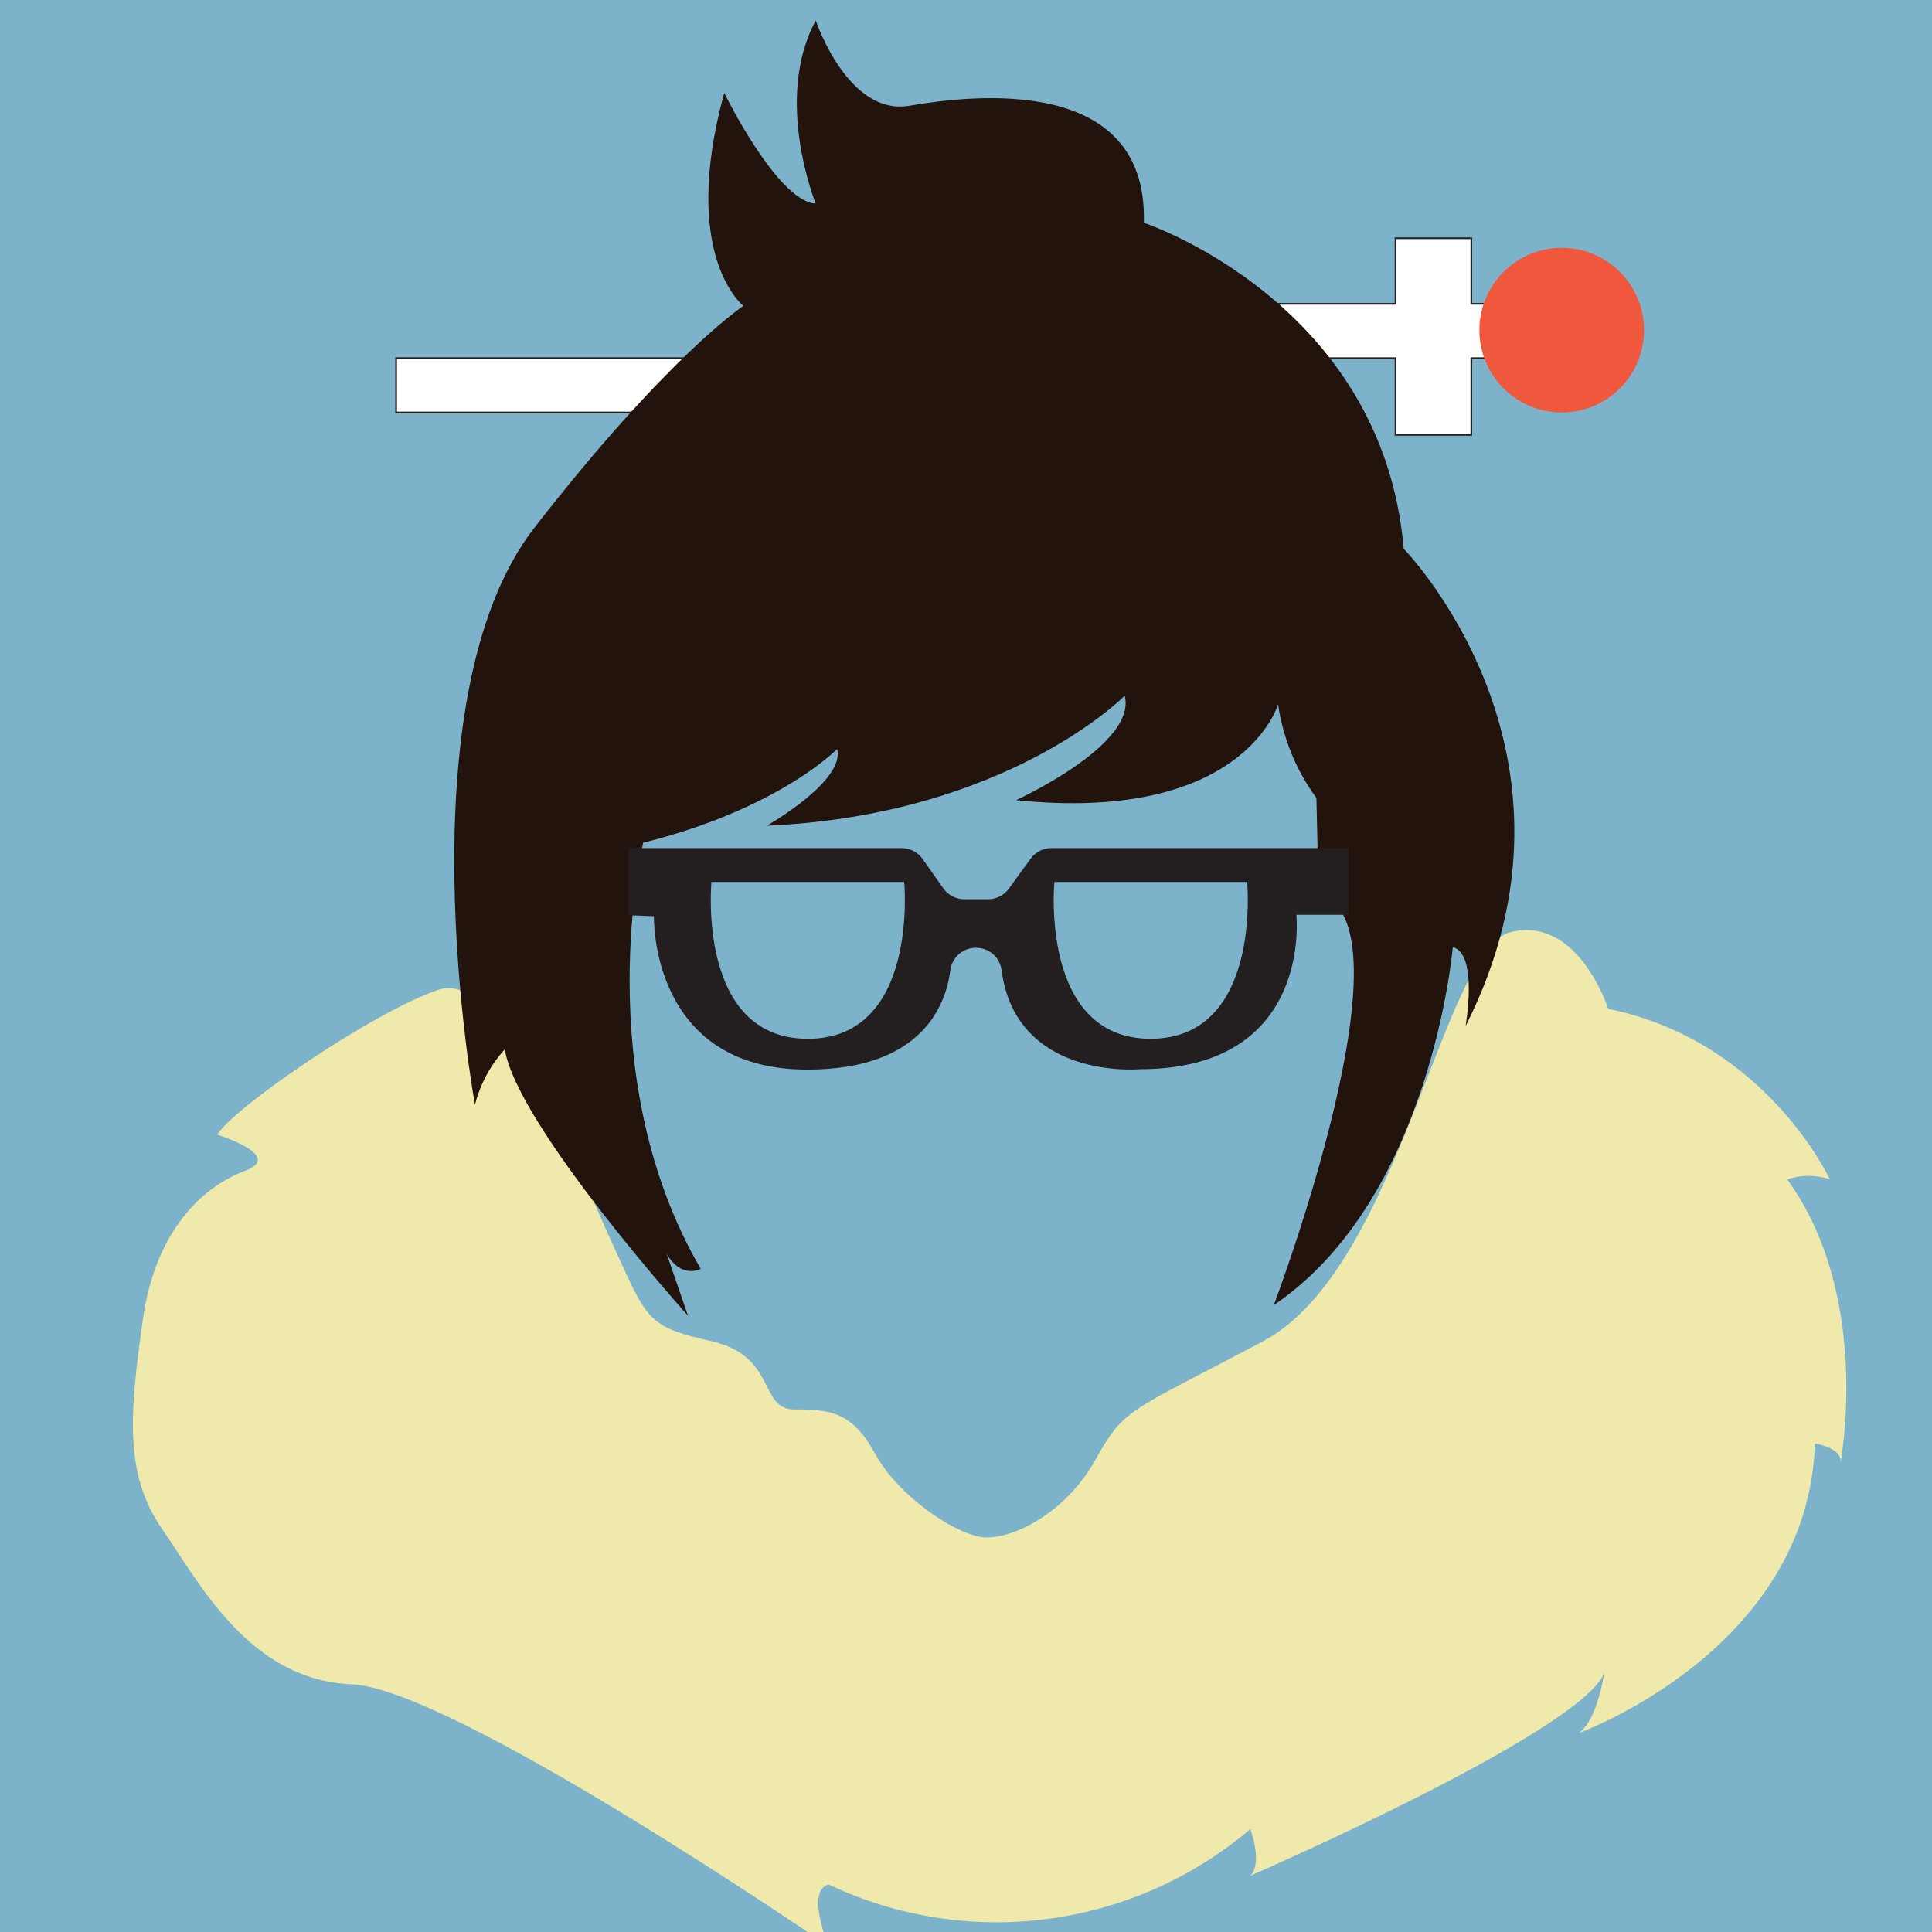
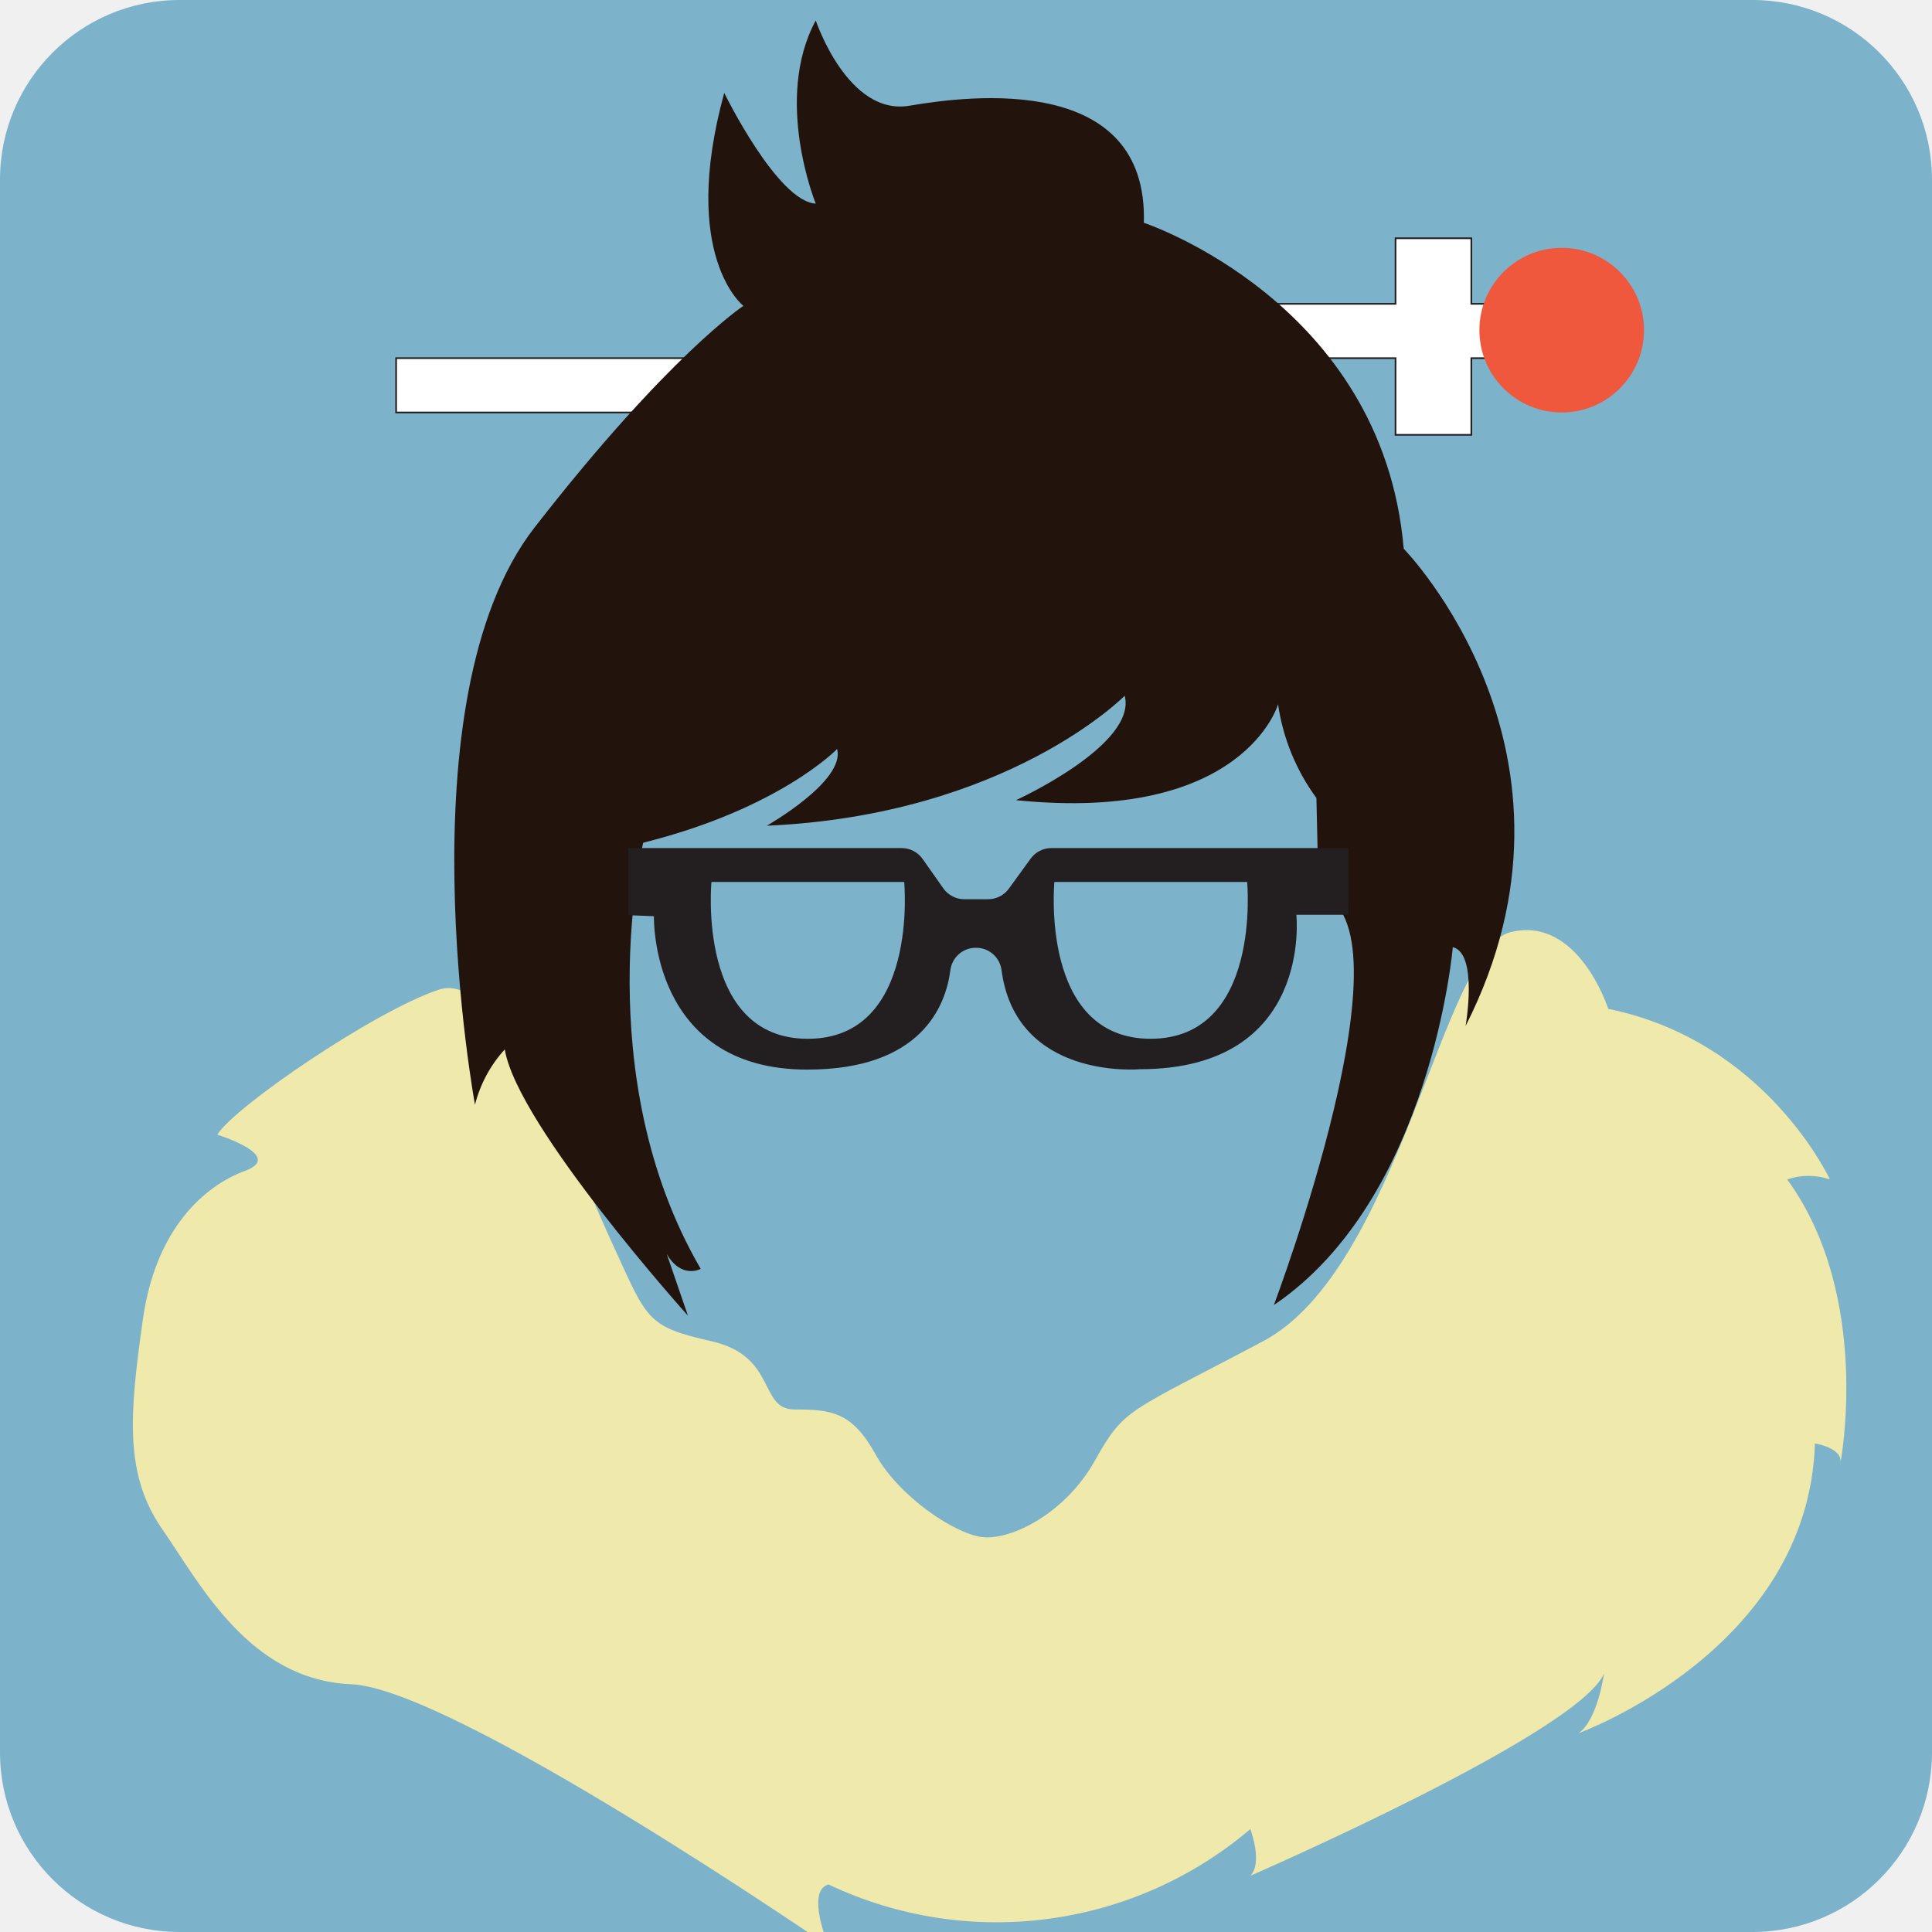
<svg xmlns="http://www.w3.org/2000/svg" id="Mei" viewBox="0 0 151.15 151.15">
  <defs>
    <style>.cls-1{fill:#7db2cb;}.cls-2{fill:#efe9ab;}.cls-3{fill:#fff;stroke:#231f20;stroke-miterlimit:10;stroke-width:0.13px;}.cls-4{fill:#f0583e;}.cls-5{fill:#22130c;}.cls-6{fill:#231f20;}</style>
  </defs>
-   <rect class="cls-1" width="151.15" height="151.15" />
+   <rect class="cls-1" width="151.15" height="151.15" rx="14.05" ry="14.05" />
  <path class="cls-2" d="M64.82,147.43a30.68,30.68,0,0,0,33-4.33s1,2.64,0,3.65c0,0,25.67-11.15,27.67-15.82,0,0-.5,3.67-2,4.67,0,0,18-6.5,18.5-22.67,0,0,2.17.34,2,1.5,0,0,2.5-13-4.17-22.16a5.2,5.2,0,0,1,3.34,0s-5-10.84-17.34-13.34c0,0-2.33-7.33-7.66-6s-8.67,26.34-19.34,32S88,110.1,85.66,114.27s-6.5,6.16-8.67,6-6.67-3.17-8.5-6.5-3.5-3.5-6.33-3.5-1.34-4.17-6.5-5.34-5-1.66-7.84-7.83-8.5-21.33-13.5-19.67S18.32,86.6,17,88.77c0,0,5.33,1.66,2.17,2.83s-7,4.5-8,11.67-1.5,12,1.5,16.33,6.83,11.83,14.83,12.17,37.33,20.5,37.33,20.5S63,147.93,64.82,147.43Z" />
  <rect class="cls-3" x="30.99" y="28.02" width="26.73" height="4.25" />
  <polygon class="cls-3" points="123.74 23.77 115.11 23.77 115.11 18.64 109.18 18.64 109.18 23.77 94.61 23.77 94.61 28.02 109.18 28.02 109.18 34.02 115.11 34.02 115.11 28.02 123.74 28.02 123.74 23.77" />
  <circle class="cls-4" cx="122.18" cy="25.83" r="6.44" />
  <path class="cls-5" d="M52.16,98.1l1.66,4.83S40.49,88.1,39.49,82.1a10.08,10.08,0,0,0-2.33,4.33s-5.84-31.66,4.66-45.16S58.16,23.93,58.16,23.93s-5-3.89-1.5-16.66c0,0,4.16,8.5,7.16,8.66,0,0-3.33-8.16,0-14.33,0,0,2.5,7.5,7.34,6.67s18.66-2.5,18.33,9.16c0,0,18.67,6.17,20.33,25.5,0,0,15.67,16,4.84,37.34,0,0,1-5.67-1-6.17,0,0-1.67,19.67-14,28,0,0,11.33-30,3.5-32.17l-.17-7.5a16.32,16.32,0,0,1-3-7.33s-2.67,9.33-20.5,7.5c0,0,9.5-4.33,8.5-8.17,0,0-9.17,9.34-28,10.17,0,0,6.17-3.5,5.5-6,0,0-4.5,4.67-15.17,7.33,0,0-4.33,18.17,4.5,33.34C54.82,99.27,53.32,100.1,52.16,98.1Z" />
  <path class="cls-6" d="M105.49,66.35H82.27a2,2,0,0,0-1.64.83l-1.7,2.34a2,2,0,0,1-1.63.83H75.45a2,2,0,0,1-1.65-.85l-1.62-2.3a2,2,0,0,0-1.65-.85H49.16V71.6l2,.08s-.34,12,12,12c8.93,0,10.83-5,11.19-7.76a2,2,0,0,1,2-1.77,2,2,0,0,1,2,1.71c1.12,8.68,10.82,7.79,10.82,7.79,13.58,0,12.25-12.08,12.25-12.08h4.08ZM63.2,81.27C54.49,81.27,55.66,69,55.66,69H70.74S71.91,81.27,63.2,81.27Zm26.83,0C81.32,81.27,82.49,69,82.49,69H97.57S98.74,81.27,90,81.27Z" />
</svg>
